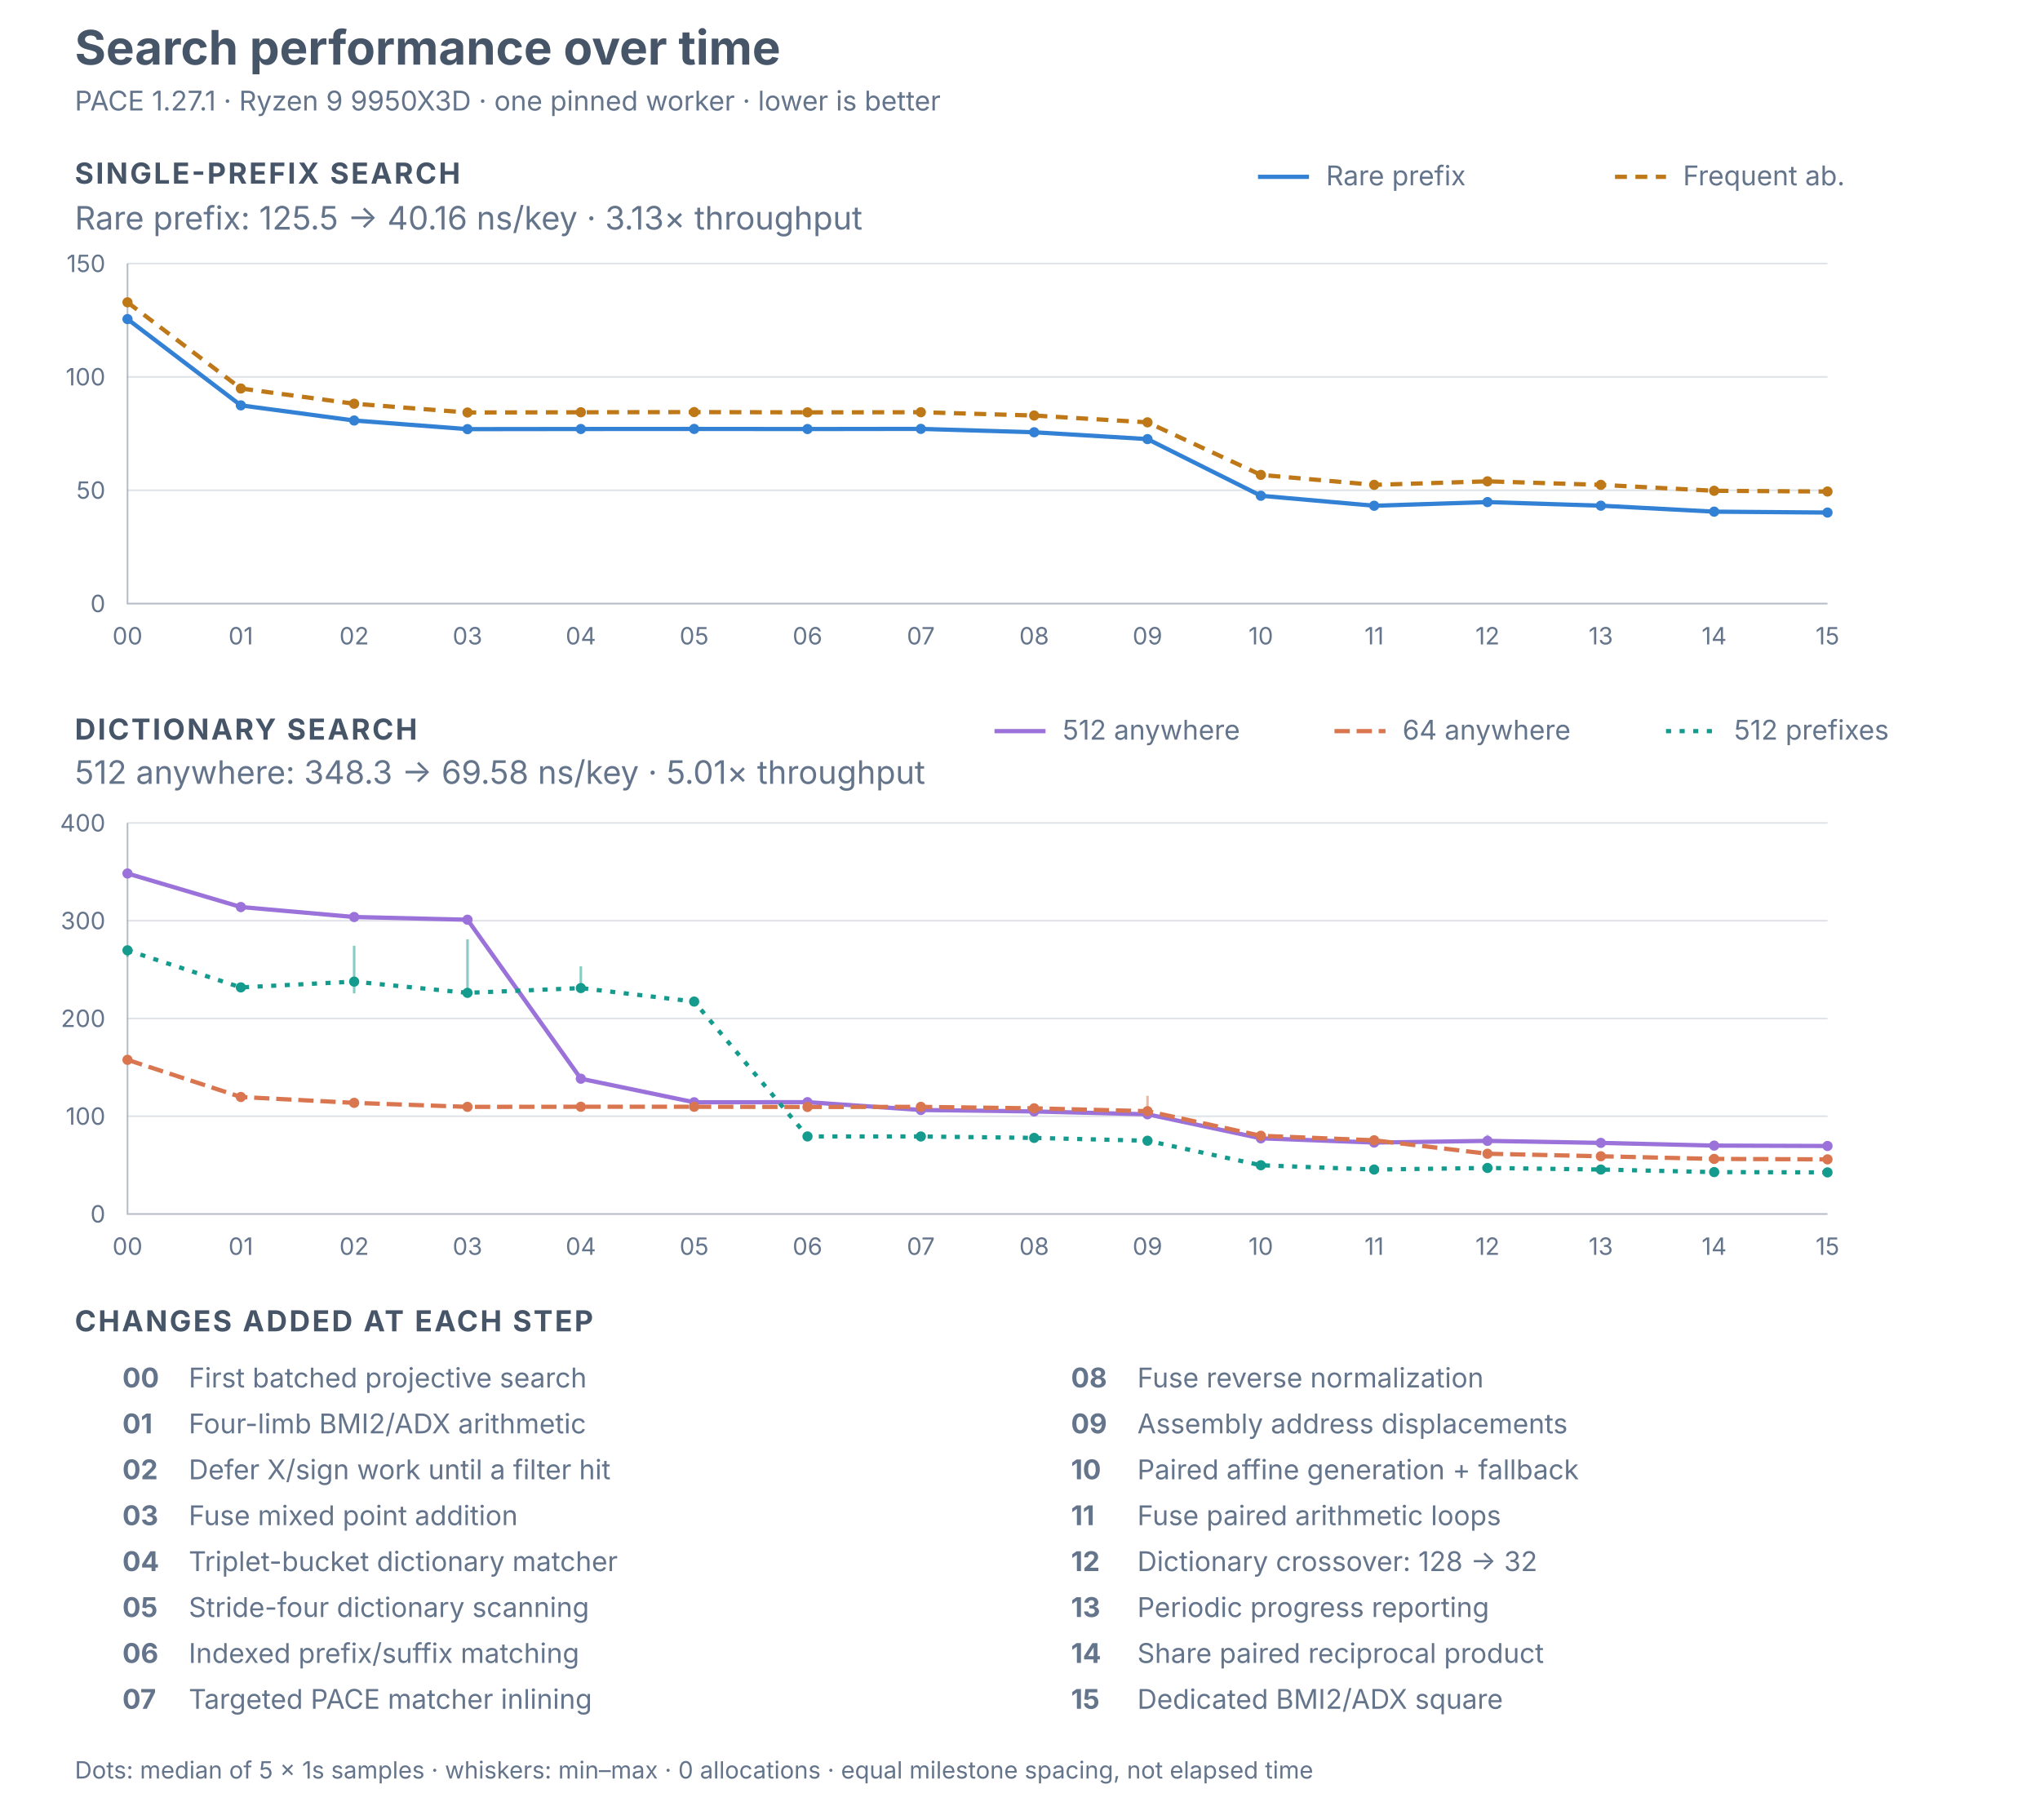
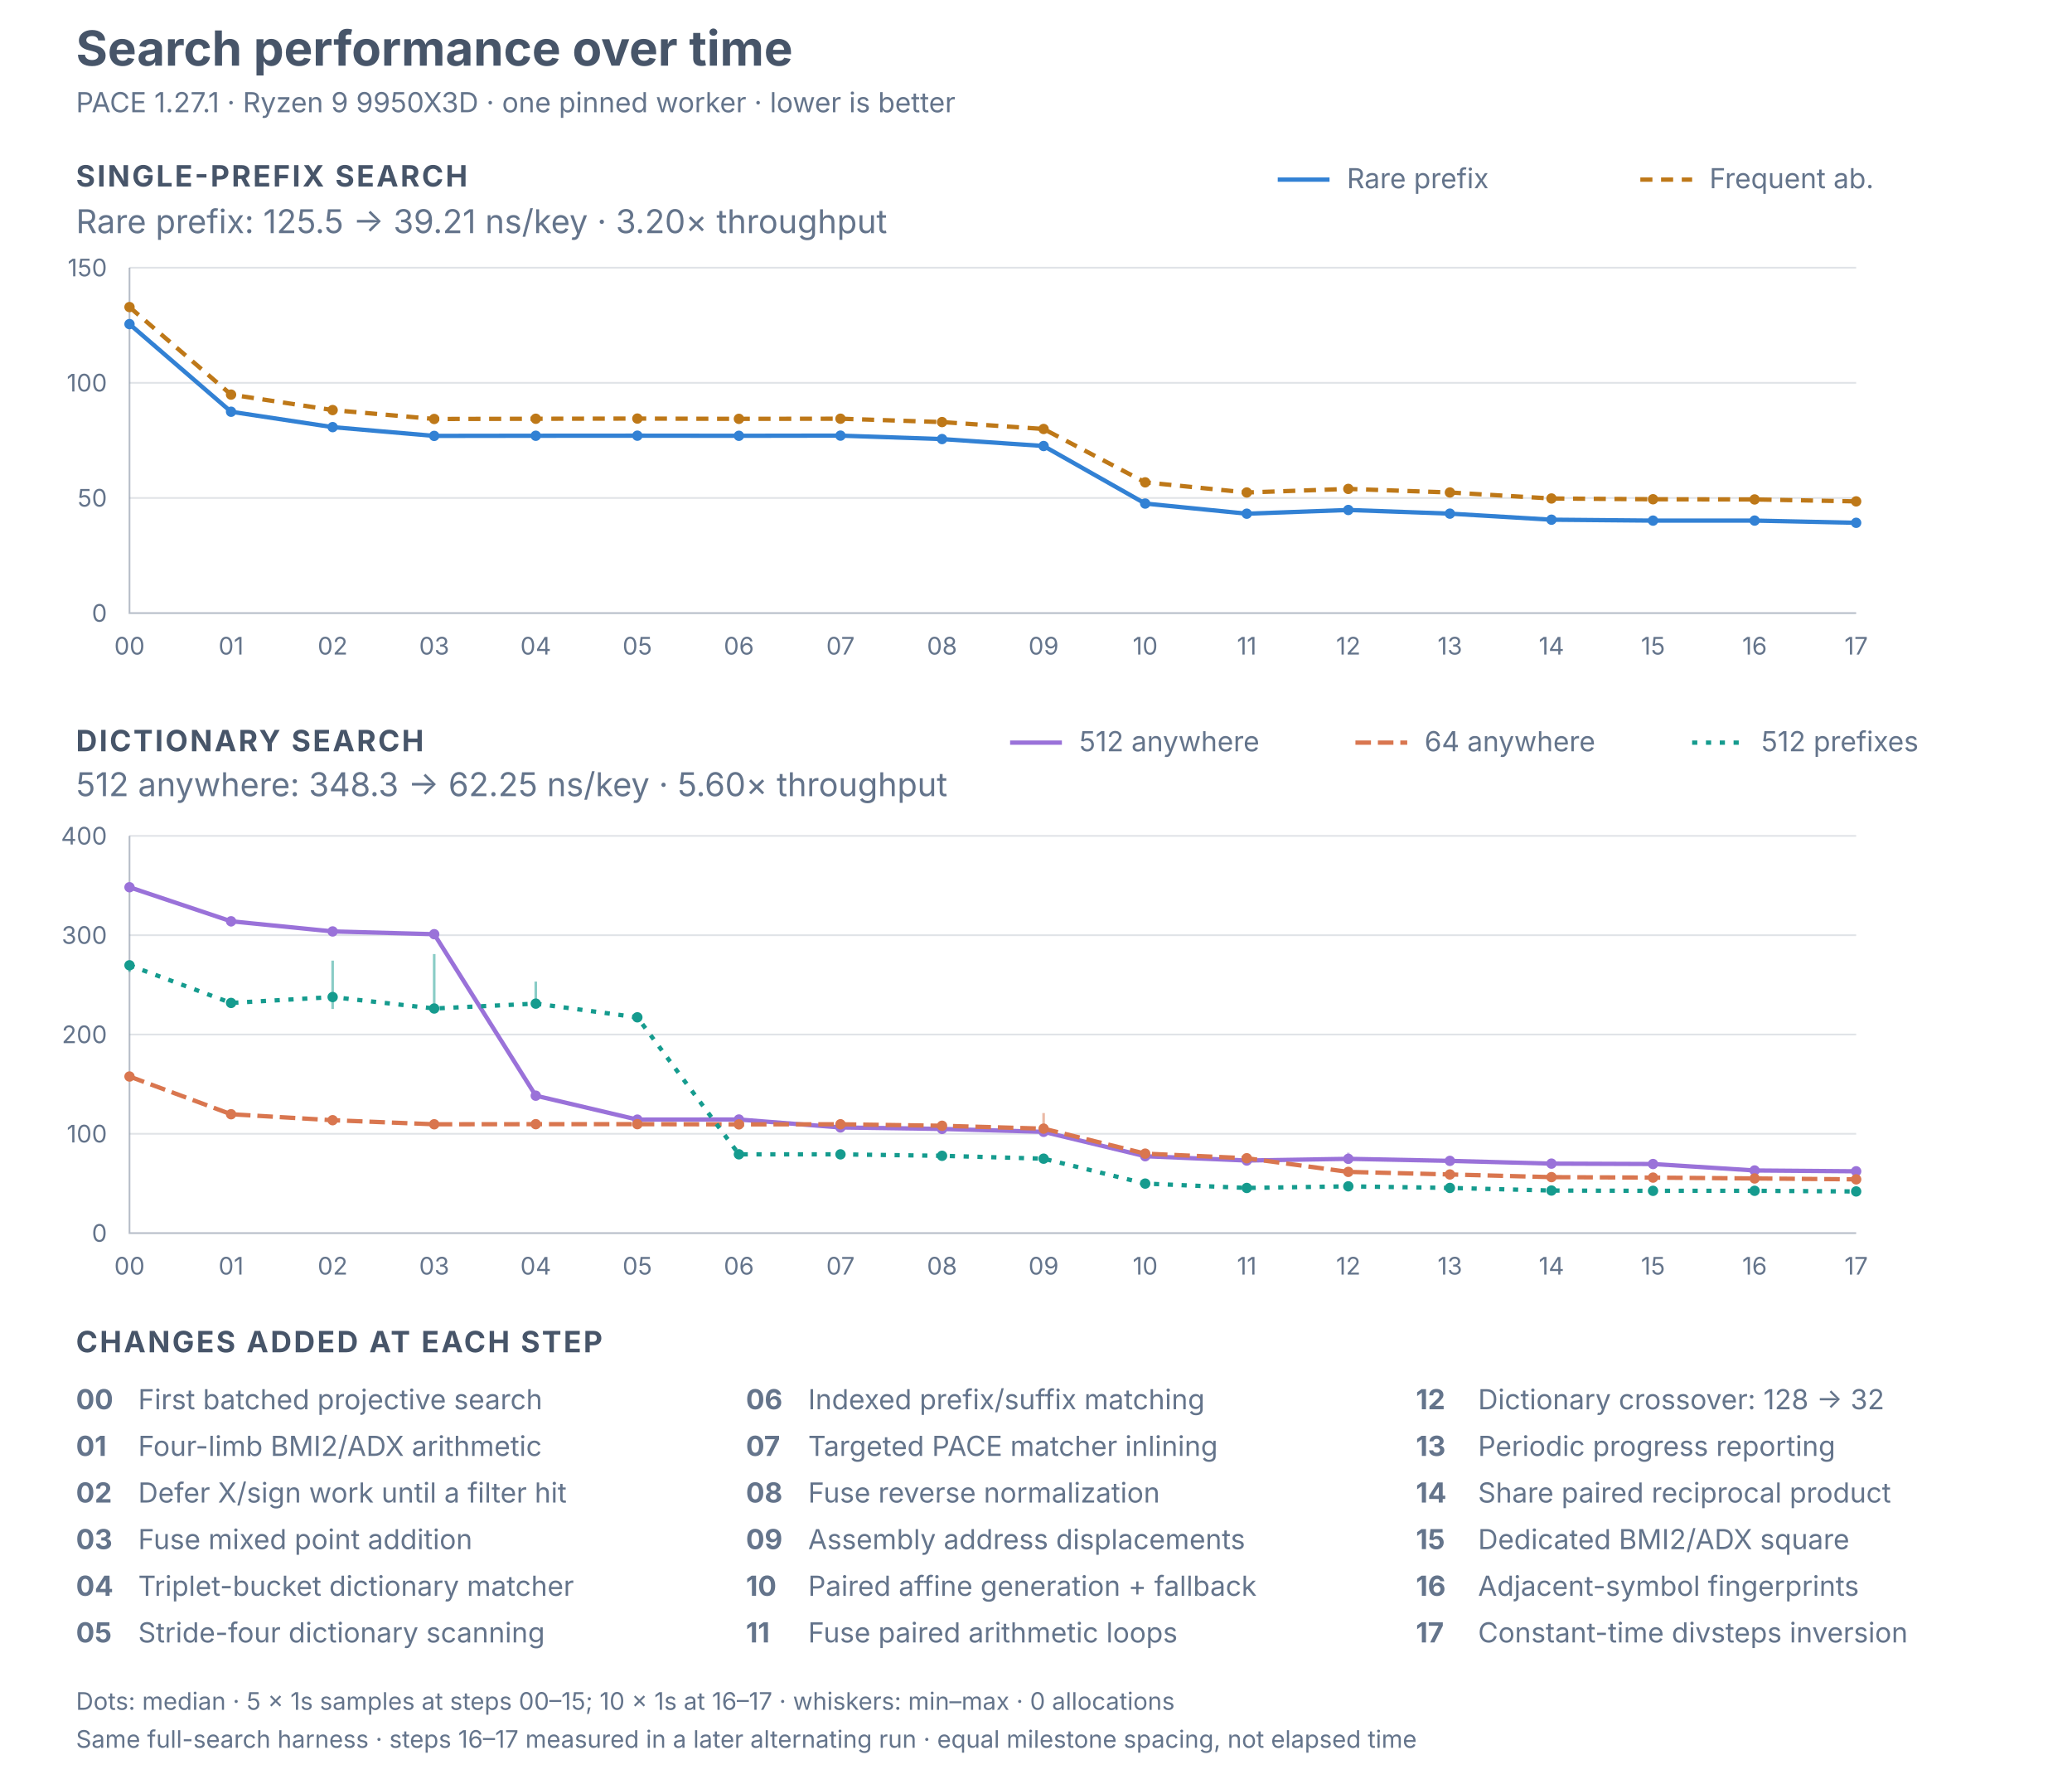
- <svg xmlns="http://www.w3.org/2000/svg" width="1200" height="1070" viewBox="0 0 1200 1070" role="img" aria-labelledby="title description">
+ <svg xmlns="http://www.w3.org/2000/svg" width="1200" height="1030" viewBox="0 0 1200 1030" role="img" aria-labelledby="title description">
  <style>
		:root { color-scheme: light dark; }
		text { fill: #64748b; font-family: -apple-system, BlinkMacSystemFont, "Segoe UI", sans-serif; font-size: 16px; }
		polyline { fill: none; stroke-width: 2.5; stroke-linejoin: round; }
		circle { stroke: none; }
		.title { fill: #475569; font-size: 28px; font-weight: 650; }
		.section { fill: #475569; font-size: 17px; font-weight: 650; letter-spacing: 1.2px; }
		.summary { font-size: 19px; }
		.grid { fill: none; stroke: #8592a3; stroke-opacity: 0.25; stroke-width: 1; }
		.axis { fill: none; stroke: #8592a3; stroke-opacity: 0.6; stroke-width: 1; }
		.ticks text { font-size: 14px; font-variant-numeric: tabular-nums; }
		.series { fill: currentColor; stroke: currentColor; }
		.range { fill: none; stroke-width: 1.5; stroke-opacity: 0.5; }
		.rare { color: #3281d4; }
		.frequent { color: #be7818; }
		.frequent polyline { stroke-dasharray: 7 5; }
		.dictionary512 { color: #9a72d9; }
		.dictionary64 { color: #d9764f; }
		.dictionary64 polyline { stroke-dasharray: 9 4; }
		.prefix512 { color: #159b8e; }
		.prefix512 polyline { stroke-dasharray: 3 5; }
		.step { font-weight: 650; font-variant-numeric: tabular-nums; }
		.footer { font-size: 14px; }
		@media (prefers-color-scheme: dark) {
			text { fill: #b6c2d2; }
			.title, .section { fill: #e2e8f0; }
		}
	</style>
  <text class="title" x="44" y="38">Search performance over time</text>
  <text x="44" y="65">PACE 1.27.1 · Ryzen 9 9950X3D · one pinned worker · lower is better</text>
  <text class="section" x="44" y="108">SINGLE-PREFIX SEARCH</text>
-   <text class="summary" x="44" y="135">Rare prefix: 125.5 → 40.16 ns/key · 3.13× throughput</text>
+   <text class="summary" x="44" y="135">Rare prefix: 125.5 → 39.21 ns/key · 3.20× throughput</text>
  <path d="M740,104h30" stroke="#3281d4" stroke-width="2.5" />
  <text x="780" y="109">Rare prefix</text>
  <path d="M950,104h30" stroke="#be7818" stroke-width="2.5" stroke-dasharray="7 5" />
  <text x="990" y="109">Frequent ab.</text>
  <path class="grid" d="M75,155H1075 M75,221.67H1075 M75,288.33H1075" />
  <path class="axis" d="M75,155V355H1075" />
  <g class="ticks" text-anchor="end">
    <text x="62" y="160">150</text>
    <text x="62" y="226.67">100</text>
    <text x="62" y="293.33">50</text>
    <text x="62" y="360">0</text>
  </g>
  <g class="ticks" text-anchor="middle">
    <text x="75" y="379">00</text>
-     <text x="141.67" y="379">01</text>
-     <text x="208.33" y="379">02</text>
-     <text x="275" y="379">03</text>
-     <text x="341.67" y="379">04</text>
-     <text x="408.33" y="379">05</text>
-     <text x="475" y="379">06</text>
-     <text x="541.67" y="379">07</text>
-     <text x="608.33" y="379">08</text>
-     <text x="675" y="379">09</text>
-     <text x="741.67" y="379">10</text>
-     <text x="808.33" y="379">11</text>
-     <text x="875" y="379">12</text>
-     <text x="941.67" y="379">13</text>
-     <text x="1008.33" y="379">14</text>
-     <text x="1075" y="379">15</text>
+     <text x="133.82" y="379">01</text>
+     <text x="192.65" y="379">02</text>
+     <text x="251.47" y="379">03</text>
+     <text x="310.29" y="379">04</text>
+     <text x="369.12" y="379">05</text>
+     <text x="427.94" y="379">06</text>
+     <text x="486.76" y="379">07</text>
+     <text x="545.59" y="379">08</text>
+     <text x="604.41" y="379">09</text>
+     <text x="663.24" y="379">10</text>
+     <text x="722.06" y="379">11</text>
+     <text x="780.88" y="379">12</text>
+     <text x="839.71" y="379">13</text>
+     <text x="898.53" y="379">14</text>
+     <text x="957.35" y="379">15</text>
+     <text x="1016.18" y="379">16</text>
+     <text x="1075" y="379">17</text>
  </g>
  <g id="rare" class="series rare">
-     <path class="range" d="M75,187.53V187.8 M141.67,238.35V238.43 M208.33,247.11V247.36 M275,252.31V252.39 M341.67,252.29V252.37 M408.33,252.24V252.31 M475,252.13V252.39 M541.67,252.24V252.35 M608.33,254.15V254.25 M675,258.07V258.28 M741.67,291.55V291.6 M808.33,297.4V297.47 M875,295.27V295.31 M941.67,297.41V297.43 M1008.33,300.89V300.93 M1075,300.29V301.48" />
-     <polyline points="75,187.67 141.67,238.41 208.33,247.32 275,252.39 341.67,252.31 408.33,252.27 475,252.33 541.67,252.24 608.33,254.23 675,258.25 741.67,291.57 808.33,297.44 875,295.29 941.67,297.41 1008.33,300.92 1075,301.45" />
+     <path class="range" d="M75,187.53V187.8 M133.82,238.35V238.43 M192.65,247.11V247.36 M251.47,252.31V252.39 M310.29,252.29V252.37 M369.12,252.24V252.31 M427.94,252.13V252.39 M486.76,252.24V252.35 M545.59,254.15V254.25 M604.41,258.07V258.28 M663.24,291.55V291.6 M722.06,297.4V297.47 M780.88,295.27V295.31 M839.71,297.41V297.43 M898.53,300.89V300.93 M957.35,300.29V301.48 M1016.18,301.36V301.45 M1075,302.67V302.73" />
+     <polyline points="75,187.67 133.82,238.41 192.65,247.32 251.47,252.39 310.29,252.31 369.12,252.27 427.94,252.33 486.76,252.24 545.59,254.23 604.41,258.25 663.24,291.57 722.06,297.44 780.88,295.29 839.71,297.41 898.53,300.92 957.35,301.45 1016.18,301.43 1075,302.72" />
    <circle cx="75" cy="187.67" r="3" />
-     <circle cx="141.67" cy="238.41" r="3" />
-     <circle cx="208.33" cy="247.32" r="3" />
-     <circle cx="275" cy="252.39" r="3" />
-     <circle cx="341.67" cy="252.31" r="3" />
-     <circle cx="408.33" cy="252.27" r="3" />
-     <circle cx="475" cy="252.33" r="3" />
-     <circle cx="541.67" cy="252.24" r="3" />
-     <circle cx="608.33" cy="254.23" r="3" />
-     <circle cx="675" cy="258.25" r="3" />
-     <circle cx="741.67" cy="291.57" r="3" />
-     <circle cx="808.33" cy="297.44" r="3" />
-     <circle cx="875" cy="295.29" r="3" />
-     <circle cx="941.67" cy="297.41" r="3" />
-     <circle cx="1008.33" cy="300.92" r="3" />
-     <circle cx="1075" cy="301.45" r="3" />
+     <circle cx="133.82" cy="238.41" r="3" />
+     <circle cx="192.65" cy="247.32" r="3" />
+     <circle cx="251.47" cy="252.39" r="3" />
+     <circle cx="310.29" cy="252.31" r="3" />
+     <circle cx="369.12" cy="252.27" r="3" />
+     <circle cx="427.94" cy="252.33" r="3" />
+     <circle cx="486.76" cy="252.24" r="3" />
+     <circle cx="545.59" cy="254.23" r="3" />
+     <circle cx="604.41" cy="258.25" r="3" />
+     <circle cx="663.24" cy="291.57" r="3" />
+     <circle cx="722.06" cy="297.44" r="3" />
+     <circle cx="780.88" cy="295.29" r="3" />
+     <circle cx="839.71" cy="297.41" r="3" />
+     <circle cx="898.53" cy="300.92" r="3" />
+     <circle cx="957.35" cy="301.45" r="3" />
+     <circle cx="1016.18" cy="301.43" r="3" />
+     <circle cx="1075" cy="302.72" r="3" />
  </g>
  <g id="frequent" class="series frequent">
-     <path class="range" d="M75,177.53V177.93 M141.67,228.37V228.53 M208.33,237.29V237.49 M275,242.49V242.61 M341.67,242.36V242.51 M408.33,242.33V242.41 M475,242.32V242.56 M541.67,242.28V242.51 M608.33,244.28V244.41 M675,248.09V248.4 M741.67,279.21V279.31 M808.33,285.12V285.2 M875,283.04V283.11 M941.67,285.12V285.17 M1008.33,288.63V288.65 M1075,288.01V289.19" />
-     <polyline points="75,177.8 141.67,228.49 208.33,237.44 275,242.6 341.67,242.47 408.33,242.36 475,242.52 541.67,242.44 608.33,244.39 675,248.39 741.67,279.29 808.33,285.16 875,283.09 941.67,285.16 1008.33,288.64 1075,289.08" />
+     <path class="range" d="M75,177.53V177.93 M133.82,228.37V228.53 M192.65,237.29V237.49 M251.47,242.49V242.61 M310.29,242.36V242.51 M369.12,242.33V242.41 M427.94,242.32V242.56 M486.76,242.28V242.51 M545.59,244.28V244.41 M604.41,248.09V248.4 M663.24,279.21V279.31 M722.06,285.12V285.2 M780.88,283.04V283.11 M839.71,285.12V285.17 M898.53,288.63V288.65 M957.35,288.01V289.19 M1016.18,289.12V289.21 M1075,290.16V290.36" />
+     <polyline points="75,177.8 133.82,228.49 192.65,237.44 251.47,242.6 310.29,242.47 369.12,242.36 427.94,242.52 486.76,242.44 545.59,244.39 604.41,248.39 663.24,279.29 722.06,285.16 780.88,283.09 839.71,285.16 898.53,288.64 957.35,289.08 1016.18,289.19 1075,290.31" />
    <circle cx="75" cy="177.8" r="3" />
-     <circle cx="141.67" cy="228.49" r="3" />
-     <circle cx="208.33" cy="237.44" r="3" />
-     <circle cx="275" cy="242.6" r="3" />
-     <circle cx="341.67" cy="242.47" r="3" />
-     <circle cx="408.33" cy="242.36" r="3" />
-     <circle cx="475" cy="242.52" r="3" />
-     <circle cx="541.67" cy="242.44" r="3" />
-     <circle cx="608.33" cy="244.39" r="3" />
-     <circle cx="675" cy="248.39" r="3" />
-     <circle cx="741.67" cy="279.29" r="3" />
-     <circle cx="808.33" cy="285.16" r="3" />
-     <circle cx="875" cy="283.09" r="3" />
-     <circle cx="941.67" cy="285.16" r="3" />
-     <circle cx="1008.33" cy="288.64" r="3" />
-     <circle cx="1075" cy="289.08" r="3" />
+     <circle cx="133.82" cy="228.49" r="3" />
+     <circle cx="192.65" cy="237.44" r="3" />
+     <circle cx="251.47" cy="242.6" r="3" />
+     <circle cx="310.29" cy="242.47" r="3" />
+     <circle cx="369.12" cy="242.36" r="3" />
+     <circle cx="427.94" cy="242.52" r="3" />
+     <circle cx="486.76" cy="242.44" r="3" />
+     <circle cx="545.59" cy="244.39" r="3" />
+     <circle cx="604.41" cy="248.39" r="3" />
+     <circle cx="663.24" cy="279.29" r="3" />
+     <circle cx="722.06" cy="285.16" r="3" />
+     <circle cx="780.88" cy="283.09" r="3" />
+     <circle cx="839.71" cy="285.16" r="3" />
+     <circle cx="898.53" cy="288.64" r="3" />
+     <circle cx="957.35" cy="289.08" r="3" />
+     <circle cx="1016.18" cy="289.19" r="3" />
+     <circle cx="1075" cy="290.31" r="3" />
  </g>
  <text class="section" x="44" y="435">DICTIONARY SEARCH</text>
-   <text class="summary" x="44" y="461">512 anywhere: 348.3 → 69.58 ns/key · 5.01× throughput</text>
+   <text class="summary" x="44" y="461">512 anywhere: 348.3 → 62.25 ns/key · 5.60× throughput</text>
  <path d="M585,430h30" stroke="#9a72d9" stroke-width="2.5" />
  <text x="625" y="435">512 anywhere</text>
  <path d="M785,430h30" stroke="#d9764f" stroke-width="2.5" stroke-dasharray="9 4" />
  <text x="825" y="435">64 anywhere</text>
  <path d="M980,430h30" stroke="#159b8e" stroke-width="2.5" stroke-dasharray="3 5" />
  <text x="1020" y="435">512 prefixes</text>
  <path class="grid" d="M75,484H1075 M75,541.5H1075 M75,599H1075 M75,656.5H1075" />
  <path class="axis" d="M75,484V714H1075" />
  <g class="ticks" text-anchor="end">
    <text x="62" y="489">400</text>
    <text x="62" y="546.5">300</text>
    <text x="62" y="604">200</text>
    <text x="62" y="661.5">100</text>
    <text x="62" y="719">0</text>
  </g>
  <g class="ticks" text-anchor="middle">
    <text x="75" y="738">00</text>
-     <text x="141.67" y="738">01</text>
-     <text x="208.33" y="738">02</text>
-     <text x="275" y="738">03</text>
-     <text x="341.67" y="738">04</text>
-     <text x="408.33" y="738">05</text>
-     <text x="475" y="738">06</text>
-     <text x="541.67" y="738">07</text>
-     <text x="608.33" y="738">08</text>
-     <text x="675" y="738">09</text>
-     <text x="741.67" y="738">10</text>
-     <text x="808.33" y="738">11</text>
-     <text x="875" y="738">12</text>
-     <text x="941.67" y="738">13</text>
-     <text x="1008.33" y="738">14</text>
-     <text x="1075" y="738">15</text>
+     <text x="133.82" y="738">01</text>
+     <text x="192.65" y="738">02</text>
+     <text x="251.47" y="738">03</text>
+     <text x="310.29" y="738">04</text>
+     <text x="369.12" y="738">05</text>
+     <text x="427.94" y="738">06</text>
+     <text x="486.76" y="738">07</text>
+     <text x="545.59" y="738">08</text>
+     <text x="604.41" y="738">09</text>
+     <text x="663.24" y="738">10</text>
+     <text x="722.06" y="738">11</text>
+     <text x="780.88" y="738">12</text>
+     <text x="839.71" y="738">13</text>
+     <text x="898.53" y="738">14</text>
+     <text x="957.35" y="738">15</text>
+     <text x="1016.18" y="738">16</text>
+     <text x="1075" y="738">17</text>
  </g>
  <g id="dictionary512" class="series dictionary512">
-     <path class="range" d="M75,513.27V516.09 M141.67,532.99V536.44 M208.33,538.11V539.54 M275,540.64V541.27 M341.67,632.92V634.59 M408.33,647.07V648.28 M475,647.24V648.22 M541.67,652.07V652.88 M608.33,652.71V653.68 M675,651.38V655.47 M741.67,668.43V669.5 M808.33,671.08V671.98 M875,667.41V671.06 M941.67,671.52V672.2 M1008.33,672.85V673.81 M1075,673.47V674.16" />
-     <polyline points="75,513.73 141.67,533.45 208.33,539.32 275,540.92 341.67,634.42 408.33,648.28 475,648.22 541.67,652.82 608.33,653.68 675,655.35 741.67,669.48 808.33,671.97 875,670.99 941.67,672.17 1008.33,673.76 1075,673.99" />
+     <path class="range" d="M75,513.27V516.09 M133.82,532.99V536.44 M192.65,538.11V539.55 M251.47,540.64V541.27 M310.29,632.92V634.59 M369.12,647.07V648.28 M427.94,647.24V648.22 M486.76,652.07V652.88 M545.59,652.71V653.68 M604.41,651.38V655.47 M663.24,668.43V669.5 M722.06,671.08V671.98 M780.88,667.41V671.06 M839.71,671.52V672.2 M898.53,672.85V673.81 M957.35,673.47V674.16 M1016.18,676.62V677.77 M1075,676.65V678.3" />
+     <polyline points="75,513.73 133.82,533.45 192.65,539.32 251.47,540.92 310.29,634.42 369.12,648.28 427.94,648.22 486.76,652.82 545.59,653.68 604.41,655.35 663.24,669.48 722.06,671.97 780.88,670.99 839.71,672.17 898.53,673.76 957.35,673.99 1016.18,677.73 1075,678.21" />
    <circle cx="75" cy="513.73" r="3" />
-     <circle cx="141.67" cy="533.45" r="3" />
-     <circle cx="208.33" cy="539.32" r="3" />
-     <circle cx="275" cy="540.92" r="3" />
-     <circle cx="341.67" cy="634.42" r="3" />
-     <circle cx="408.33" cy="648.28" r="3" />
-     <circle cx="475" cy="648.22" r="3" />
-     <circle cx="541.67" cy="652.82" r="3" />
-     <circle cx="608.33" cy="653.68" r="3" />
-     <circle cx="675" cy="655.35" r="3" />
-     <circle cx="741.67" cy="669.48" r="3" />
-     <circle cx="808.33" cy="671.97" r="3" />
-     <circle cx="875" cy="670.99" r="3" />
-     <circle cx="941.67" cy="672.17" r="3" />
-     <circle cx="1008.33" cy="673.76" r="3" />
-     <circle cx="1075" cy="673.99" r="3" />
+     <circle cx="133.82" cy="533.45" r="3" />
+     <circle cx="192.65" cy="539.32" r="3" />
+     <circle cx="251.47" cy="540.92" r="3" />
+     <circle cx="310.29" cy="634.42" r="3" />
+     <circle cx="369.12" cy="648.28" r="3" />
+     <circle cx="427.94" cy="648.22" r="3" />
+     <circle cx="486.76" cy="652.82" r="3" />
+     <circle cx="545.59" cy="653.68" r="3" />
+     <circle cx="604.41" cy="655.35" r="3" />
+     <circle cx="663.24" cy="669.48" r="3" />
+     <circle cx="722.06" cy="671.97" r="3" />
+     <circle cx="780.88" cy="670.99" r="3" />
+     <circle cx="839.71" cy="672.17" r="3" />
+     <circle cx="898.53" cy="673.76" r="3" />
+     <circle cx="957.35" cy="673.99" r="3" />
+     <circle cx="1016.18" cy="677.73" r="3" />
+     <circle cx="1075" cy="678.21" r="3" />
  </g>
  <g id="dictionary64" class="series dictionary64">
-     <path class="range" d="M75,622.06V623.5 M141.67,644.14V645.29 M208.33,647.88V648.74 M275,649.49V651.04 M341.67,649.89V651.04 M408.33,649.83V650.98 M475,649.83V651.04 M541.67,648.05V650.98 M608.33,650.81V651.84 M675,644.48V653.63 M741.67,667.3V668.14 M808.33,669.7V670.69 M875,677.95V678.57 M941.67,679.39V680.06 M1008.33,680.95V681.59 M1075,681.37V681.87" />
-     <polyline points="75,623.32 141.67,645.17 208.33,648.62 275,650.98 341.67,650.92 408.33,650.92 475,651.04 541.67,650.98 608.33,651.84 675,653.51 741.67,667.98 808.33,670.64 875,678.55 941.67,680.04 1008.33,681.59 1075,681.86" />
+     <path class="range" d="M75,622.06V623.5 M133.82,644.14V645.29 M192.65,647.88V648.74 M251.47,649.49V651.04 M310.29,649.89V651.04 M369.12,649.83V650.98 M427.94,649.83V651.04 M486.76,648.05V650.98 M545.59,650.81V651.84 M604.41,644.48V653.63 M663.24,667.3V668.14 M722.06,669.7V670.69 M780.88,677.95V678.57 M839.71,679.39V680.06 M898.53,680.95V681.59 M957.35,681.37V681.87 M1016.18,681.61V682.37 M1075,682.09V682.92" />
+     <polyline points="75,623.32 133.82,645.17 192.65,648.62 251.47,650.98 310.29,650.92 369.12,650.92 427.94,651.04 486.76,650.98 545.59,651.84 604.41,653.51 663.24,667.98 722.06,670.64 780.88,678.55 839.71,680.04 898.53,681.59 957.35,681.86 1016.18,682.35 1075,682.87" />
    <circle cx="75" cy="623.32" r="3" />
-     <circle cx="141.67" cy="645.17" r="3" />
-     <circle cx="208.33" cy="648.62" r="3" />
-     <circle cx="275" cy="650.98" r="3" />
-     <circle cx="341.67" cy="650.92" r="3" />
-     <circle cx="408.33" cy="650.92" r="3" />
-     <circle cx="475" cy="651.04" r="3" />
-     <circle cx="541.67" cy="650.98" r="3" />
-     <circle cx="608.33" cy="651.84" r="3" />
-     <circle cx="675" cy="653.51" r="3" />
-     <circle cx="741.67" cy="667.98" r="3" />
-     <circle cx="808.33" cy="670.64" r="3" />
-     <circle cx="875" cy="678.55" r="3" />
-     <circle cx="941.67" cy="680.04" r="3" />
-     <circle cx="1008.33" cy="681.59" r="3" />
-     <circle cx="1075" cy="681.86" r="3" />
+     <circle cx="133.82" cy="645.17" r="3" />
+     <circle cx="192.65" cy="648.62" r="3" />
+     <circle cx="251.47" cy="650.98" r="3" />
+     <circle cx="310.29" cy="650.92" r="3" />
+     <circle cx="369.12" cy="650.92" r="3" />
+     <circle cx="427.94" cy="651.04" r="3" />
+     <circle cx="486.76" cy="650.98" r="3" />
+     <circle cx="545.59" cy="651.84" r="3" />
+     <circle cx="604.41" cy="653.51" r="3" />
+     <circle cx="663.24" cy="667.98" r="3" />
+     <circle cx="722.06" cy="670.64" r="3" />
+     <circle cx="780.88" cy="678.55" r="3" />
+     <circle cx="839.71" cy="680.04" r="3" />
+     <circle cx="898.53" cy="681.59" r="3" />
+     <circle cx="957.35" cy="681.86" r="3" />
+     <circle cx="1016.18" cy="682.35" r="3" />
+     <circle cx="1075" cy="682.87" r="3" />
  </g>
  <g id="prefix512" class="series prefix512">
-     <path class="range" d="M75,558.23V562.77 M141.67,578.01V581.46 M208.33,556.22V584.22 M275,552.42V584.86 M341.67,568.35V582.73 M408.33,588.02V590.38 M475,667.75V668.41 M541.67,667.67V668.42 M608.33,668.63V669.25 M675,670.24V670.96 M741.67,684.91V685.34 M808.33,687.39V687.87 M875,684.05V686.93 M941.67,687.34V687.86 M1008.33,688.97V689.37 M1075,689.17V689.63" />
-     <polyline points="75,558.92 141.67,580.72 208.33,577.32 275,583.93 341.67,581.12 408.33,589.05 475,668.37 541.67,668.4 608.33,669.24 675,670.9 741.67,685.32 808.33,687.85 875,686.91 941.67,687.84 1008.33,689.35 1075,689.52" />
+     <path class="range" d="M75,558.23V562.77 M133.82,578.01V581.46 M192.65,556.22V584.22 M251.47,552.42V584.86 M310.29,568.35V582.73 M369.12,588.02V590.38 M427.94,667.75V668.41 M486.76,667.67V668.42 M545.59,668.63V669.25 M604.41,670.24V670.96 M663.24,684.91V685.34 M722.06,687.39V687.87 M780.88,684.05V686.93 M839.71,687.34V687.86 M898.53,688.97V689.37 M957.35,689.17V689.63 M1016.18,688.57V689.53 M1075,688.88V690.1" />
+     <polyline points="75,558.92 133.82,580.72 192.65,577.32 251.47,583.94 310.29,581.12 369.12,589.05 427.94,668.37 486.76,668.4 545.59,669.24 604.41,670.9 663.24,685.32 722.06,687.85 780.88,686.91 839.71,687.84 898.53,689.35 957.35,689.52 1016.18,689.5 1075,689.87" />
    <circle cx="75" cy="558.92" r="3" />
-     <circle cx="141.67" cy="580.72" r="3" />
-     <circle cx="208.33" cy="577.32" r="3" />
-     <circle cx="275" cy="583.93" r="3" />
-     <circle cx="341.67" cy="581.12" r="3" />
-     <circle cx="408.33" cy="589.05" r="3" />
-     <circle cx="475" cy="668.37" r="3" />
-     <circle cx="541.67" cy="668.4" r="3" />
-     <circle cx="608.33" cy="669.24" r="3" />
-     <circle cx="675" cy="670.9" r="3" />
-     <circle cx="741.67" cy="685.32" r="3" />
-     <circle cx="808.33" cy="687.85" r="3" />
-     <circle cx="875" cy="686.91" r="3" />
-     <circle cx="941.67" cy="687.84" r="3" />
-     <circle cx="1008.33" cy="689.35" r="3" />
-     <circle cx="1075" cy="689.52" r="3" />
+     <circle cx="133.82" cy="580.72" r="3" />
+     <circle cx="192.65" cy="577.32" r="3" />
+     <circle cx="251.47" cy="583.94" r="3" />
+     <circle cx="310.29" cy="581.12" r="3" />
+     <circle cx="369.12" cy="589.05" r="3" />
+     <circle cx="427.94" cy="668.37" r="3" />
+     <circle cx="486.76" cy="668.4" r="3" />
+     <circle cx="545.59" cy="669.24" r="3" />
+     <circle cx="604.41" cy="670.9" r="3" />
+     <circle cx="663.24" cy="685.32" r="3" />
+     <circle cx="722.06" cy="687.85" r="3" />
+     <circle cx="780.88" cy="686.91" r="3" />
+     <circle cx="839.71" cy="687.84" r="3" />
+     <circle cx="898.53" cy="689.35" r="3" />
+     <circle cx="957.35" cy="689.52" r="3" />
+     <circle cx="1016.18" cy="689.5" r="3" />
+     <circle cx="1075" cy="689.87" r="3" />
  </g>
  <text class="section" x="44" y="783">CHANGES ADDED AT EACH STEP</text>
  <g>
-     <text x="72" y="816">
+     <text x="44" y="816">
      <tspan class="step">00</tspan>
-       <tspan x="111">First batched projective search</tspan>
-     </text>
-     <text x="72" y="843">
+       <tspan x="80">First batched projective search</tspan>
+     </text>
+     <text x="44" y="843">
      <tspan class="step">01</tspan>
-       <tspan x="111">Four-limb BMI2/ADX arithmetic</tspan>
-     </text>
-     <text x="72" y="870">
+       <tspan x="80">Four-limb BMI2/ADX arithmetic</tspan>
+     </text>
+     <text x="44" y="870">
      <tspan class="step">02</tspan>
-       <tspan x="111">Defer X/sign work until a filter hit</tspan>
-     </text>
-     <text x="72" y="897">
+       <tspan x="80">Defer X/sign work until a filter hit</tspan>
+     </text>
+     <text x="44" y="897">
      <tspan class="step">03</tspan>
-       <tspan x="111">Fuse mixed point addition</tspan>
-     </text>
-     <text x="72" y="924">
+       <tspan x="80">Fuse mixed point addition</tspan>
+     </text>
+     <text x="44" y="924">
      <tspan class="step">04</tspan>
-       <tspan x="111">Triplet-bucket dictionary matcher</tspan>
-     </text>
-     <text x="72" y="951">
+       <tspan x="80">Triplet-bucket dictionary matcher</tspan>
+     </text>
+     <text x="44" y="951">
      <tspan class="step">05</tspan>
-       <tspan x="111">Stride-four dictionary scanning</tspan>
-     </text>
-     <text x="72" y="978">
+       <tspan x="80">Stride-four dictionary scanning</tspan>
+     </text>
+     <text x="432" y="816">
      <tspan class="step">06</tspan>
-       <tspan x="111">Indexed prefix/suffix matching</tspan>
-     </text>
-     <text x="72" y="1005">
+       <tspan x="468">Indexed prefix/suffix matching</tspan>
+     </text>
+     <text x="432" y="843">
      <tspan class="step">07</tspan>
-       <tspan x="111">Targeted PACE matcher inlining</tspan>
-     </text>
-     <text x="630" y="816">
+       <tspan x="468">Targeted PACE matcher inlining</tspan>
+     </text>
+     <text x="432" y="870">
      <tspan class="step">08</tspan>
-       <tspan x="669">Fuse reverse normalization</tspan>
-     </text>
-     <text x="630" y="843">
+       <tspan x="468">Fuse reverse normalization</tspan>
+     </text>
+     <text x="432" y="897">
      <tspan class="step">09</tspan>
-       <tspan x="669">Assembly address displacements</tspan>
-     </text>
-     <text x="630" y="870">
+       <tspan x="468">Assembly address displacements</tspan>
+     </text>
+     <text x="432" y="924">
      <tspan class="step">10</tspan>
-       <tspan x="669">Paired affine generation + fallback</tspan>
-     </text>
-     <text x="630" y="897">
+       <tspan x="468">Paired affine generation + fallback</tspan>
+     </text>
+     <text x="432" y="951">
      <tspan class="step">11</tspan>
-       <tspan x="669">Fuse paired arithmetic loops</tspan>
-     </text>
-     <text x="630" y="924">
+       <tspan x="468">Fuse paired arithmetic loops</tspan>
+     </text>
+     <text x="820" y="816">
      <tspan class="step">12</tspan>
-       <tspan x="669">Dictionary crossover: 128 → 32</tspan>
-     </text>
-     <text x="630" y="951">
+       <tspan x="856">Dictionary crossover: 128 → 32</tspan>
+     </text>
+     <text x="820" y="843">
      <tspan class="step">13</tspan>
-       <tspan x="669">Periodic progress reporting</tspan>
-     </text>
-     <text x="630" y="978">
+       <tspan x="856">Periodic progress reporting</tspan>
+     </text>
+     <text x="820" y="870">
      <tspan class="step">14</tspan>
-       <tspan x="669">Share paired reciprocal product</tspan>
-     </text>
-     <text x="630" y="1005">
+       <tspan x="856">Share paired reciprocal product</tspan>
+     </text>
+     <text x="820" y="897">
      <tspan class="step">15</tspan>
-       <tspan x="669">Dedicated BMI2/ADX square</tspan>
-     </text>
-   </g>
-   <text class="footer" x="44" y="1046">Dots: median of 5 × 1s samples · whiskers: min–max · 0 allocations · equal milestone spacing, not elapsed time</text>
+       <tspan x="856">Dedicated BMI2/ADX square</tspan>
+     </text>
+     <text x="820" y="924">
+       <tspan class="step">16</tspan>
+       <tspan x="856">Adjacent-symbol fingerprints</tspan>
+     </text>
+     <text x="820" y="951">
+       <tspan class="step">17</tspan>
+       <tspan x="856">Constant-time divsteps inversion</tspan>
+     </text>
+   </g>
+   <text class="footer" x="44" y="990">Dots: median · 5 × 1s samples at steps 00–15; 10 × 1s at 16–17 · whiskers: min–max · 0 allocations</text>
+   <text class="footer" x="44" y="1012">Same full-search harness · steps 16–17 measured in a later alternating run · equal milestone spacing, not elapsed time</text>
</svg>
